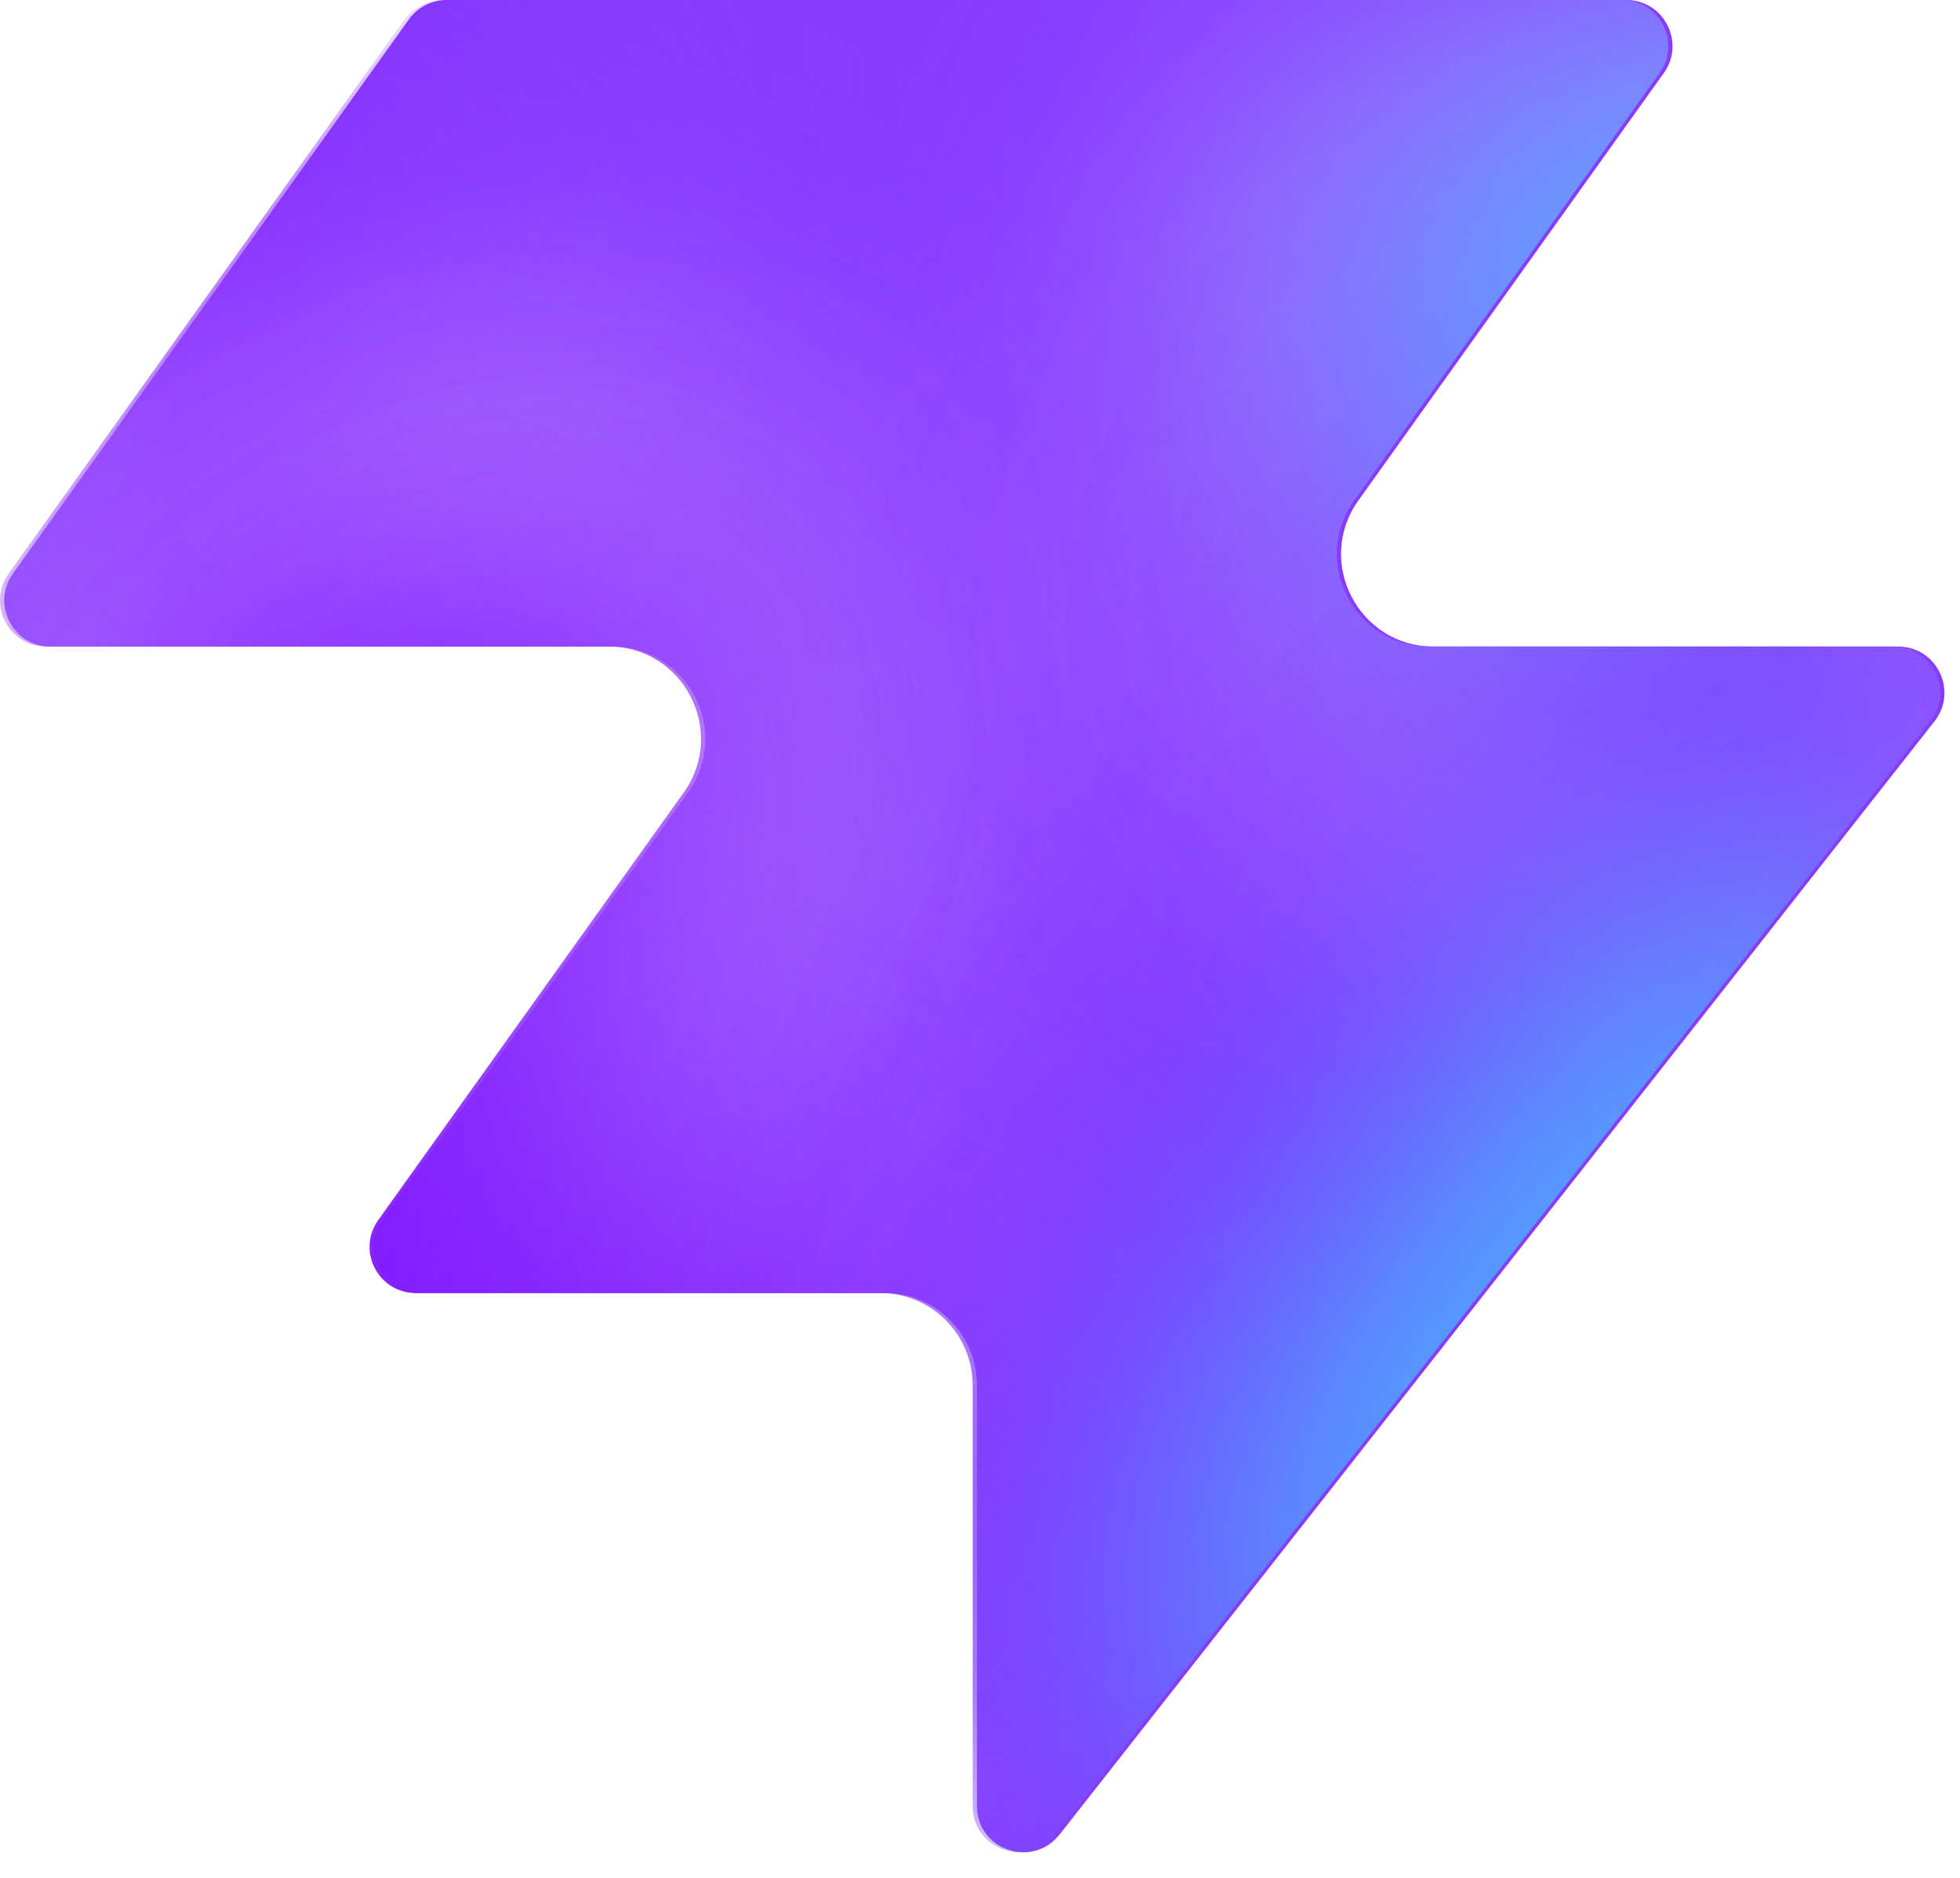
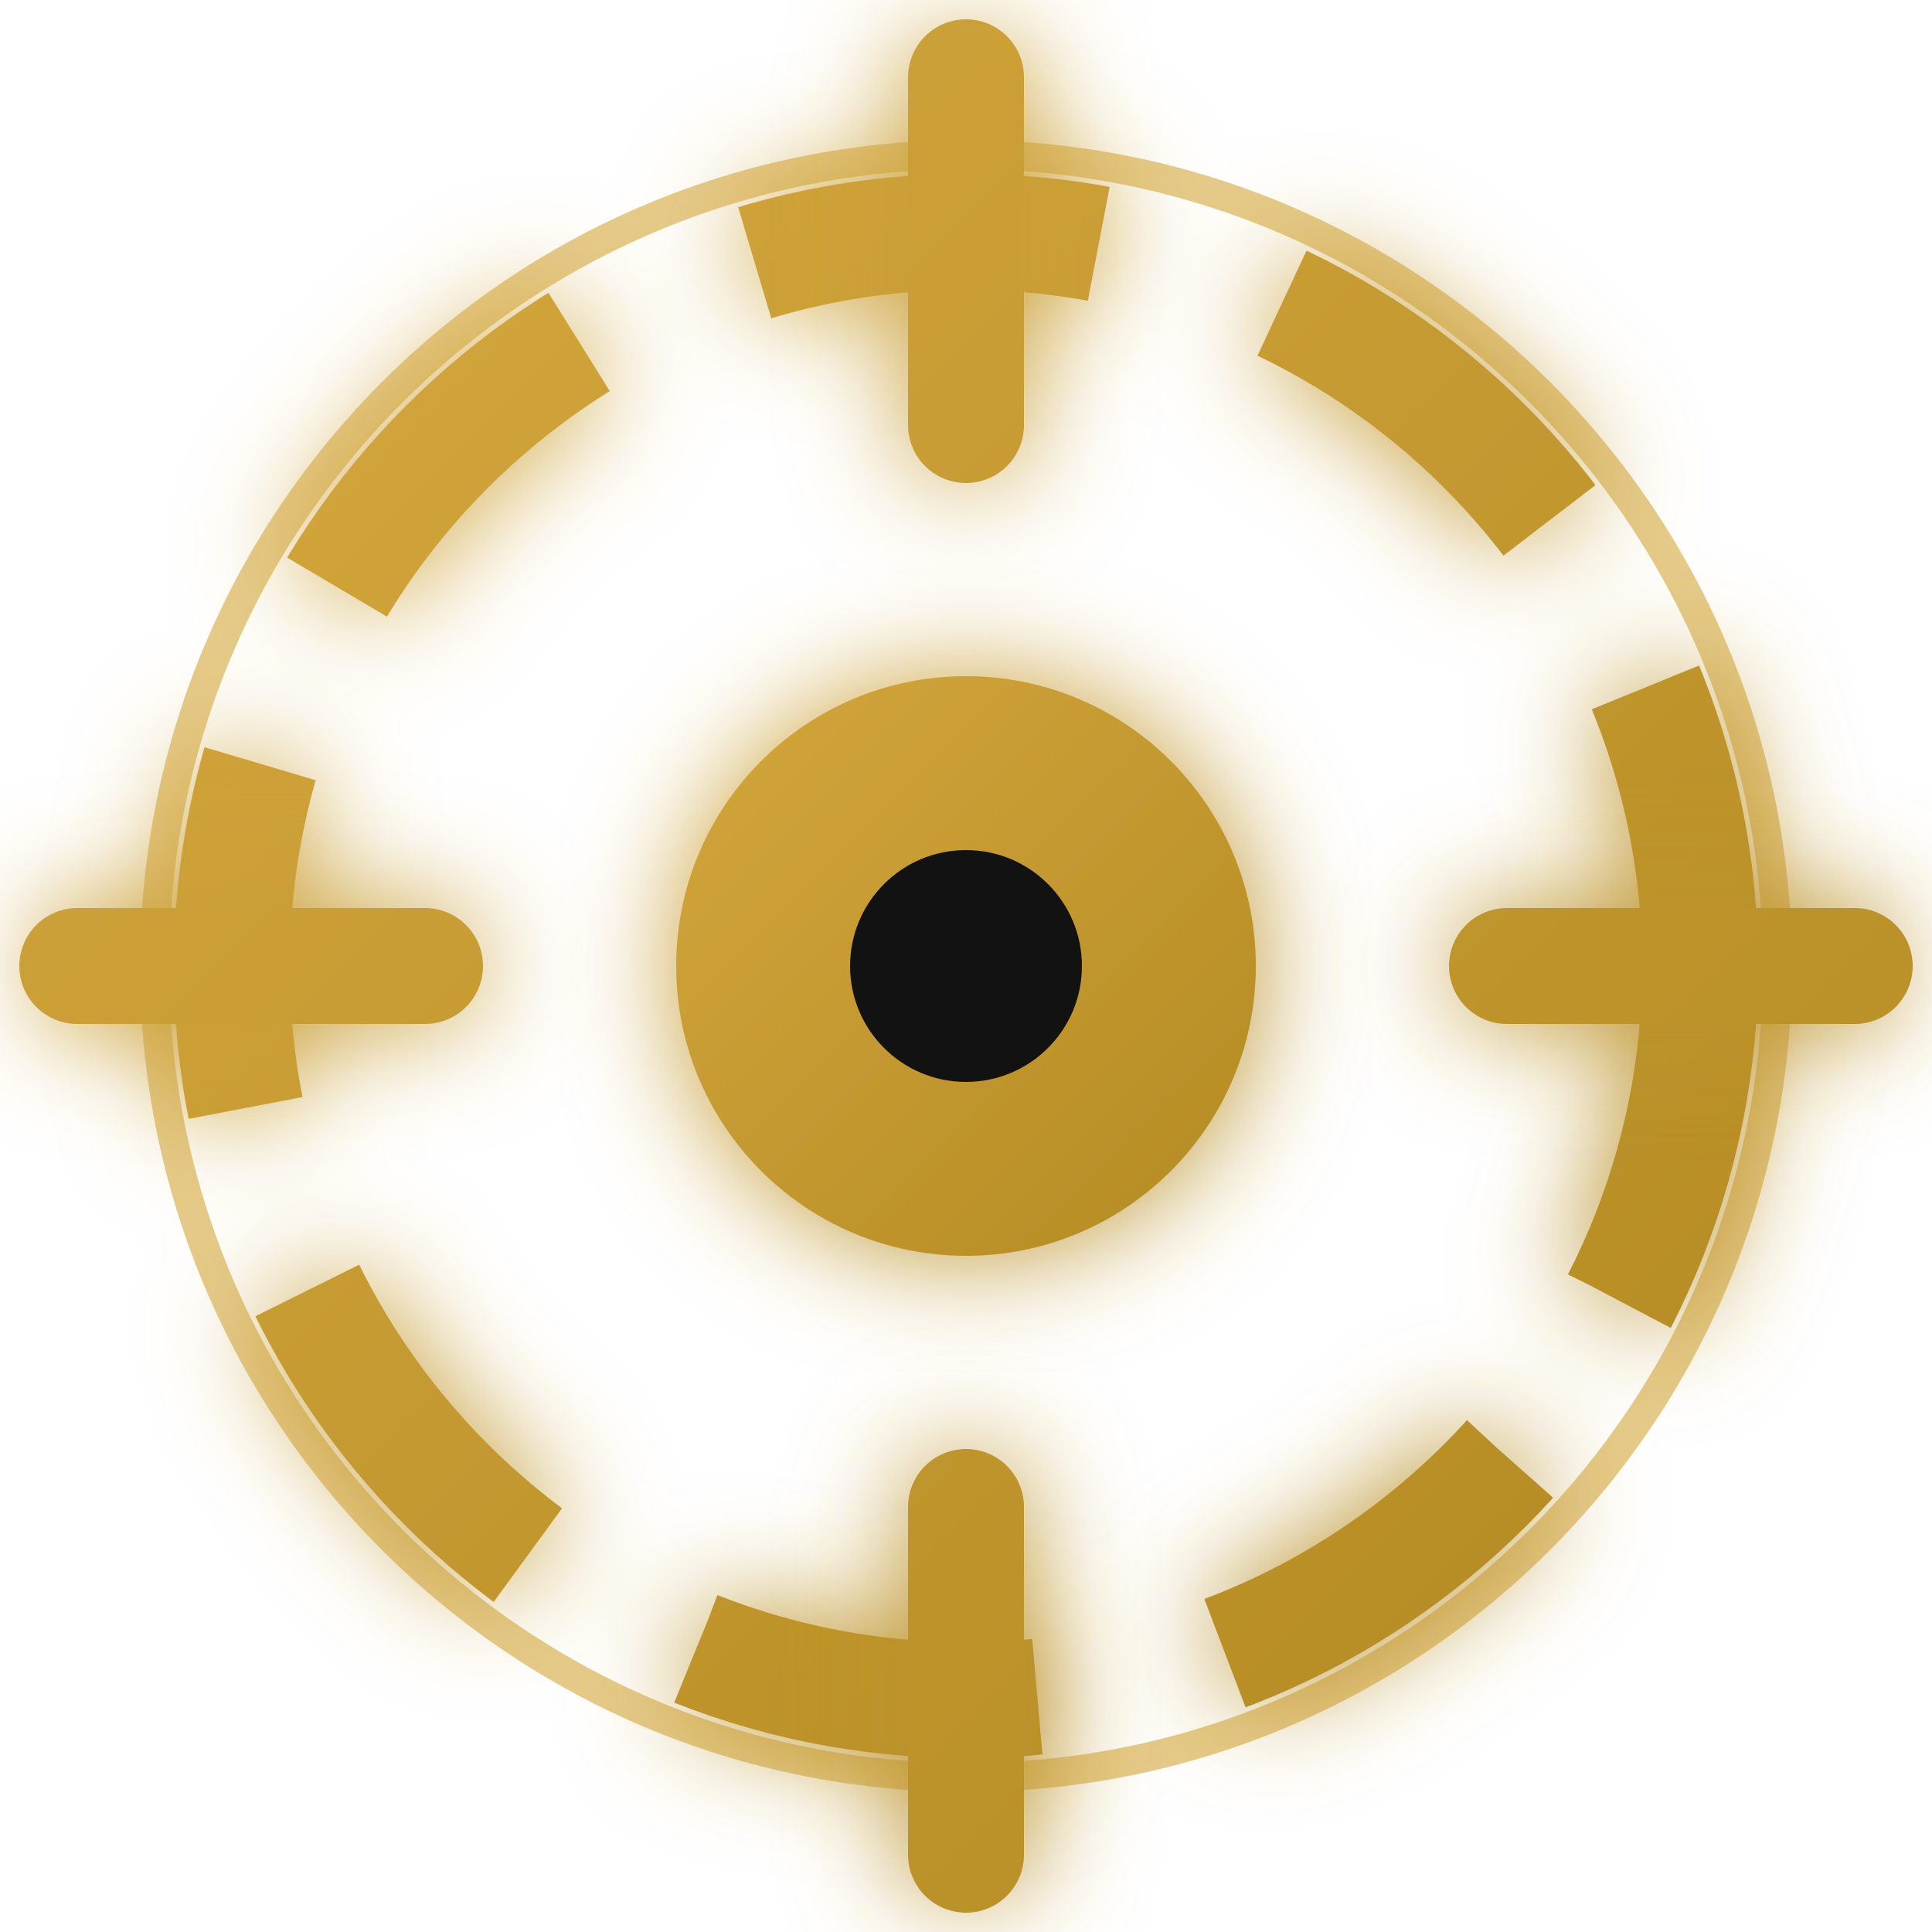
- <svg xmlns="http://www.w3.org/2000/svg" width="48" height="46" fill="none" viewBox="0 0 48 46">
-   <path fill="#863bff" d="M25.946 44.938c-.664.845-2.021.375-2.021-.698V33.937a2.26 2.26 0 0 0-2.262-2.262H10.287c-.92 0-1.456-1.04-.92-1.788l7.48-10.471c1.07-1.497 0-3.578-1.842-3.578H1.237c-.92 0-1.456-1.04-.92-1.788L10.013.474c.214-.297.556-.474.92-.474h28.894c.92 0 1.456 1.04.92 1.788l-7.48 10.471c-1.07 1.498 0 3.579 1.842 3.579h11.377c.943 0 1.473 1.088.89 1.83L25.947 44.94z" style="fill:#863bff;fill:color(display-p3 .525 .23 1);fill-opacity:1" />
-   <mask id="a" width="48" height="46" x="0" y="0" maskUnits="userSpaceOnUse" style="mask-type:alpha">
-     <path fill="#000" d="M25.842 44.938c-.664.844-2.021.375-2.021-.698V33.937a2.26 2.26 0 0 0-2.262-2.262H10.183c-.92 0-1.456-1.04-.92-1.788l7.48-10.471c1.07-1.498 0-3.579-1.842-3.579H1.133c-.92 0-1.456-1.04-.92-1.787L9.91.473c.214-.297.556-.474.92-.474h28.894c.92 0 1.456 1.04.92 1.788l-7.48 10.471c-1.07 1.498 0 3.578 1.842 3.578h11.377c.943 0 1.473 1.088.89 1.832L25.843 44.94z" style="fill:#000;fill-opacity:1" />
-   </mask>
-   <g mask="url(#a)">
-     <g filter="url(#b)">
-       <ellipse cx="5.508" cy="14.704" fill="#ede6ff" rx="5.508" ry="14.704" style="fill:#ede6ff;fill:color(display-p3 .927 .903 1);fill-opacity:1" transform="matrix(.00324 1 1 -.00324 -4.47 31.516)" />
-     </g>
-     <g filter="url(#c)">
-       <ellipse cx="10.399" cy="29.851" fill="#ede6ff" rx="10.399" ry="29.851" style="fill:#ede6ff;fill:color(display-p3 .927 .903 1);fill-opacity:1" transform="matrix(.00324 1 1 -.00324 -39.328 7.883)" />
-     </g>
-     <g filter="url(#d)">
-       <ellipse cx="5.508" cy="30.487" fill="#7e14ff" rx="5.508" ry="30.487" style="fill:#7e14ff;fill:color(display-p3 .492 .077 1);fill-opacity:1" transform="rotate(89.814 -25.913 -14.639)scale(1 -1)" />
-     </g>
-     <g filter="url(#e)">
-       <ellipse cx="5.508" cy="30.599" fill="#7e14ff" rx="5.508" ry="30.599" style="fill:#7e14ff;fill:color(display-p3 .492 .077 1);fill-opacity:1" transform="rotate(89.814 -32.644 -3.334)scale(1 -1)" />
-     </g>
-     <g filter="url(#f)">
-       <ellipse cx="5.508" cy="30.599" fill="#7e14ff" rx="5.508" ry="30.599" style="fill:#7e14ff;fill:color(display-p3 .492 .077 1);fill-opacity:1" transform="matrix(.00324 1 1 -.00324 -34.34 30.47)" />
-     </g>
-     <g filter="url(#g)">
-       <ellipse cx="14.072" cy="22.078" fill="#ede6ff" rx="14.072" ry="22.078" style="fill:#ede6ff;fill:color(display-p3 .927 .903 1);fill-opacity:1" transform="rotate(93.35 24.506 48.493)scale(-1 1)" />
-     </g>
-     <g filter="url(#h)">
-       <ellipse cx="3.47" cy="21.501" fill="#7e14ff" rx="3.47" ry="21.501" style="fill:#7e14ff;fill:color(display-p3 .492 .077 1);fill-opacity:1" transform="rotate(89.009 28.708 47.59)scale(-1 1)" />
-     </g>
-     <g filter="url(#i)">
-       <ellipse cx="3.47" cy="21.501" fill="#7e14ff" rx="3.47" ry="21.501" style="fill:#7e14ff;fill:color(display-p3 .492 .077 1);fill-opacity:1" transform="rotate(89.009 28.708 47.59)scale(-1 1)" />
-     </g>
-     <g filter="url(#j)">
-       <ellipse cx=".387" cy="8.972" fill="#7e14ff" rx="4.407" ry="29.108" style="fill:#7e14ff;fill:color(display-p3 .492 .077 1);fill-opacity:1" transform="rotate(39.51 .387 8.972)" />
-     </g>
-     <g filter="url(#k)">
-       <ellipse cx="47.523" cy="-6.092" fill="#7e14ff" rx="4.407" ry="29.108" style="fill:#7e14ff;fill:color(display-p3 .492 .077 1);fill-opacity:1" transform="rotate(37.892 47.523 -6.092)" />
-     </g>
-     <g filter="url(#l)">
-       <ellipse cx="41.412" cy="6.333" fill="#47bfff" rx="5.971" ry="9.665" style="fill:#47bfff;fill:color(display-p3 .28 .748 1);fill-opacity:1" transform="rotate(37.892 41.412 6.333)" />
-     </g>
-     <g filter="url(#m)">
-       <ellipse cx="-1.879" cy="38.332" fill="#7e14ff" rx="4.407" ry="29.108" style="fill:#7e14ff;fill:color(display-p3 .492 .077 1);fill-opacity:1" transform="rotate(37.892 -1.88 38.332)" />
-     </g>
-     <g filter="url(#n)">
-       <ellipse cx="-1.879" cy="38.332" fill="#7e14ff" rx="4.407" ry="29.108" style="fill:#7e14ff;fill:color(display-p3 .492 .077 1);fill-opacity:1" transform="rotate(37.892 -1.88 38.332)" />
-     </g>
-     <g filter="url(#o)">
-       <ellipse cx="35.651" cy="29.907" fill="#7e14ff" rx="4.407" ry="29.108" style="fill:#7e14ff;fill:color(display-p3 .492 .077 1);fill-opacity:1" transform="rotate(37.892 35.651 29.907)" />
-     </g>
-     <g filter="url(#p)">
-       <ellipse cx="38.418" cy="32.4" fill="#47bfff" rx="5.971" ry="15.297" style="fill:#47bfff;fill:color(display-p3 .28 .748 1);fill-opacity:1" transform="rotate(37.892 38.418 32.4)" />
-     </g>
-   </g>
+ <svg xmlns="http://www.w3.org/2000/svg" viewBox="0 0 100 100">
  <defs>
-     <filter id="b" width="60.045" height="41.654" x="-19.77" y="16.149" color-interpolation-filters="sRGB" filterUnits="userSpaceOnUse">
-       <feFlood flood-opacity="0" result="BackgroundImageFix" />
-       <feBlend in="SourceGraphic" in2="BackgroundImageFix" result="shape" />
-       <feGaussianBlur result="effect1_foregroundBlur_2002_17158" stdDeviation="7.659" />
-     </filter>
-     <filter id="c" width="90.34" height="51.437" x="-54.613" y="-7.533" color-interpolation-filters="sRGB" filterUnits="userSpaceOnUse">
-       <feFlood flood-opacity="0" result="BackgroundImageFix" />
-       <feBlend in="SourceGraphic" in2="BackgroundImageFix" result="shape" />
-       <feGaussianBlur result="effect1_foregroundBlur_2002_17158" stdDeviation="7.659" />
-     </filter>
-     <filter id="d" width="79.355" height="29.4" x="-49.64" y="2.03" color-interpolation-filters="sRGB" filterUnits="userSpaceOnUse">
-       <feFlood flood-opacity="0" result="BackgroundImageFix" />
-       <feBlend in="SourceGraphic" in2="BackgroundImageFix" result="shape" />
-       <feGaussianBlur result="effect1_foregroundBlur_2002_17158" stdDeviation="4.596" />
-     </filter>
-     <filter id="e" width="79.579" height="29.4" x="-45.045" y="20.029" color-interpolation-filters="sRGB" filterUnits="userSpaceOnUse">
-       <feFlood flood-opacity="0" result="BackgroundImageFix" />
-       <feBlend in="SourceGraphic" in2="BackgroundImageFix" result="shape" />
-       <feGaussianBlur result="effect1_foregroundBlur_2002_17158" stdDeviation="4.596" />
-     </filter>
-     <filter id="f" width="79.579" height="29.4" x="-43.513" y="21.178" color-interpolation-filters="sRGB" filterUnits="userSpaceOnUse">
-       <feFlood flood-opacity="0" result="BackgroundImageFix" />
-       <feBlend in="SourceGraphic" in2="BackgroundImageFix" result="shape" />
-       <feGaussianBlur result="effect1_foregroundBlur_2002_17158" stdDeviation="4.596" />
-     </filter>
-     <filter id="g" width="74.749" height="58.852" x="15.756" y="-17.901" color-interpolation-filters="sRGB" filterUnits="userSpaceOnUse">
-       <feFlood flood-opacity="0" result="BackgroundImageFix" />
-       <feBlend in="SourceGraphic" in2="BackgroundImageFix" result="shape" />
-       <feGaussianBlur result="effect1_foregroundBlur_2002_17158" stdDeviation="7.659" />
-     </filter>
-     <filter id="h" width="61.377" height="25.362" x="23.548" y="2.284" color-interpolation-filters="sRGB" filterUnits="userSpaceOnUse">
-       <feFlood flood-opacity="0" result="BackgroundImageFix" />
-       <feBlend in="SourceGraphic" in2="BackgroundImageFix" result="shape" />
-       <feGaussianBlur result="effect1_foregroundBlur_2002_17158" stdDeviation="4.596" />
-     </filter>
-     <filter id="i" width="61.377" height="25.362" x="23.548" y="2.284" color-interpolation-filters="sRGB" filterUnits="userSpaceOnUse">
-       <feFlood flood-opacity="0" result="BackgroundImageFix" />
-       <feBlend in="SourceGraphic" in2="BackgroundImageFix" result="shape" />
-       <feGaussianBlur result="effect1_foregroundBlur_2002_17158" stdDeviation="4.596" />
-     </filter>
-     <filter id="j" width="56.045" height="63.649" x="-27.636" y="-22.853" color-interpolation-filters="sRGB" filterUnits="userSpaceOnUse">
-       <feFlood flood-opacity="0" result="BackgroundImageFix" />
-       <feBlend in="SourceGraphic" in2="BackgroundImageFix" result="shape" />
-       <feGaussianBlur result="effect1_foregroundBlur_2002_17158" stdDeviation="4.596" />
-     </filter>
-     <filter id="k" width="54.814" height="64.646" x="20.116" y="-38.415" color-interpolation-filters="sRGB" filterUnits="userSpaceOnUse">
-       <feFlood flood-opacity="0" result="BackgroundImageFix" />
-       <feBlend in="SourceGraphic" in2="BackgroundImageFix" result="shape" />
-       <feGaussianBlur result="effect1_foregroundBlur_2002_17158" stdDeviation="4.596" />
-     </filter>
-     <filter id="l" width="33.541" height="35.313" x="24.641" y="-11.323" color-interpolation-filters="sRGB" filterUnits="userSpaceOnUse">
-       <feFlood flood-opacity="0" result="BackgroundImageFix" />
-       <feBlend in="SourceGraphic" in2="BackgroundImageFix" result="shape" />
-       <feGaussianBlur result="effect1_foregroundBlur_2002_17158" stdDeviation="4.596" />
-     </filter>
-     <filter id="m" width="54.814" height="64.646" x="-29.286" y="6.009" color-interpolation-filters="sRGB" filterUnits="userSpaceOnUse">
-       <feFlood flood-opacity="0" result="BackgroundImageFix" />
-       <feBlend in="SourceGraphic" in2="BackgroundImageFix" result="shape" />
-       <feGaussianBlur result="effect1_foregroundBlur_2002_17158" stdDeviation="4.596" />
-     </filter>
-     <filter id="n" width="54.814" height="64.646" x="-29.286" y="6.009" color-interpolation-filters="sRGB" filterUnits="userSpaceOnUse">
-       <feFlood flood-opacity="0" result="BackgroundImageFix" />
-       <feBlend in="SourceGraphic" in2="BackgroundImageFix" result="shape" />
-       <feGaussianBlur result="effect1_foregroundBlur_2002_17158" stdDeviation="4.596" />
-     </filter>
-     <filter id="o" width="54.814" height="64.646" x="8.244" y="-2.416" color-interpolation-filters="sRGB" filterUnits="userSpaceOnUse">
-       <feFlood flood-opacity="0" result="BackgroundImageFix" />
-       <feBlend in="SourceGraphic" in2="BackgroundImageFix" result="shape" />
-       <feGaussianBlur result="effect1_foregroundBlur_2002_17158" stdDeviation="4.596" />
-     </filter>
-     <filter id="p" width="39.409" height="43.623" x="18.713" y="10.588" color-interpolation-filters="sRGB" filterUnits="userSpaceOnUse">
-       <feFlood flood-opacity="0" result="BackgroundImageFix" />
-       <feBlend in="SourceGraphic" in2="BackgroundImageFix" result="shape" />
-       <feGaussianBlur result="effect1_foregroundBlur_2002_17158" stdDeviation="4.596" />
+     <linearGradient id="grad" x1="0%" y1="0%" x2="100%" y2="100%">
+       <stop offset="0%" style="stop-color:#d4a73d;stop-opacity:1" />
+       <stop offset="100%" style="stop-color:#b38a23;stop-opacity:1" />
+     </linearGradient>
+     <filter id="glow" x="-20%" y="-20%" width="140%" height="140%">
+       <feGaussianBlur stdDeviation="3" result="blur" />
+       <feComposite in="SourceGraphic" in2="blur" operator="over" />
    </filter>
  </defs>
+   <circle cx="50" cy="50" r="42" fill="none" stroke="#d4a73d" stroke-width="1.5" stroke-opacity="0.6" />
+   <circle cx="50" cy="50" r="38" fill="none" stroke="url(#grad)" stroke-width="6" stroke-dasharray="18 10" filter="url(#glow)" />
+   <circle cx="50" cy="50" r="15" fill="url(#grad)" filter="url(#glow)" />
+   <circle cx="50" cy="50" r="6" fill="#121212" />
+   <path d="M50 4 L50 22 M50 96 L50 78 M4 50 L22 50 M96 50 L78 50" stroke="url(#grad)" stroke-width="6" stroke-linecap="round" filter="url(#glow)" />
</svg>
